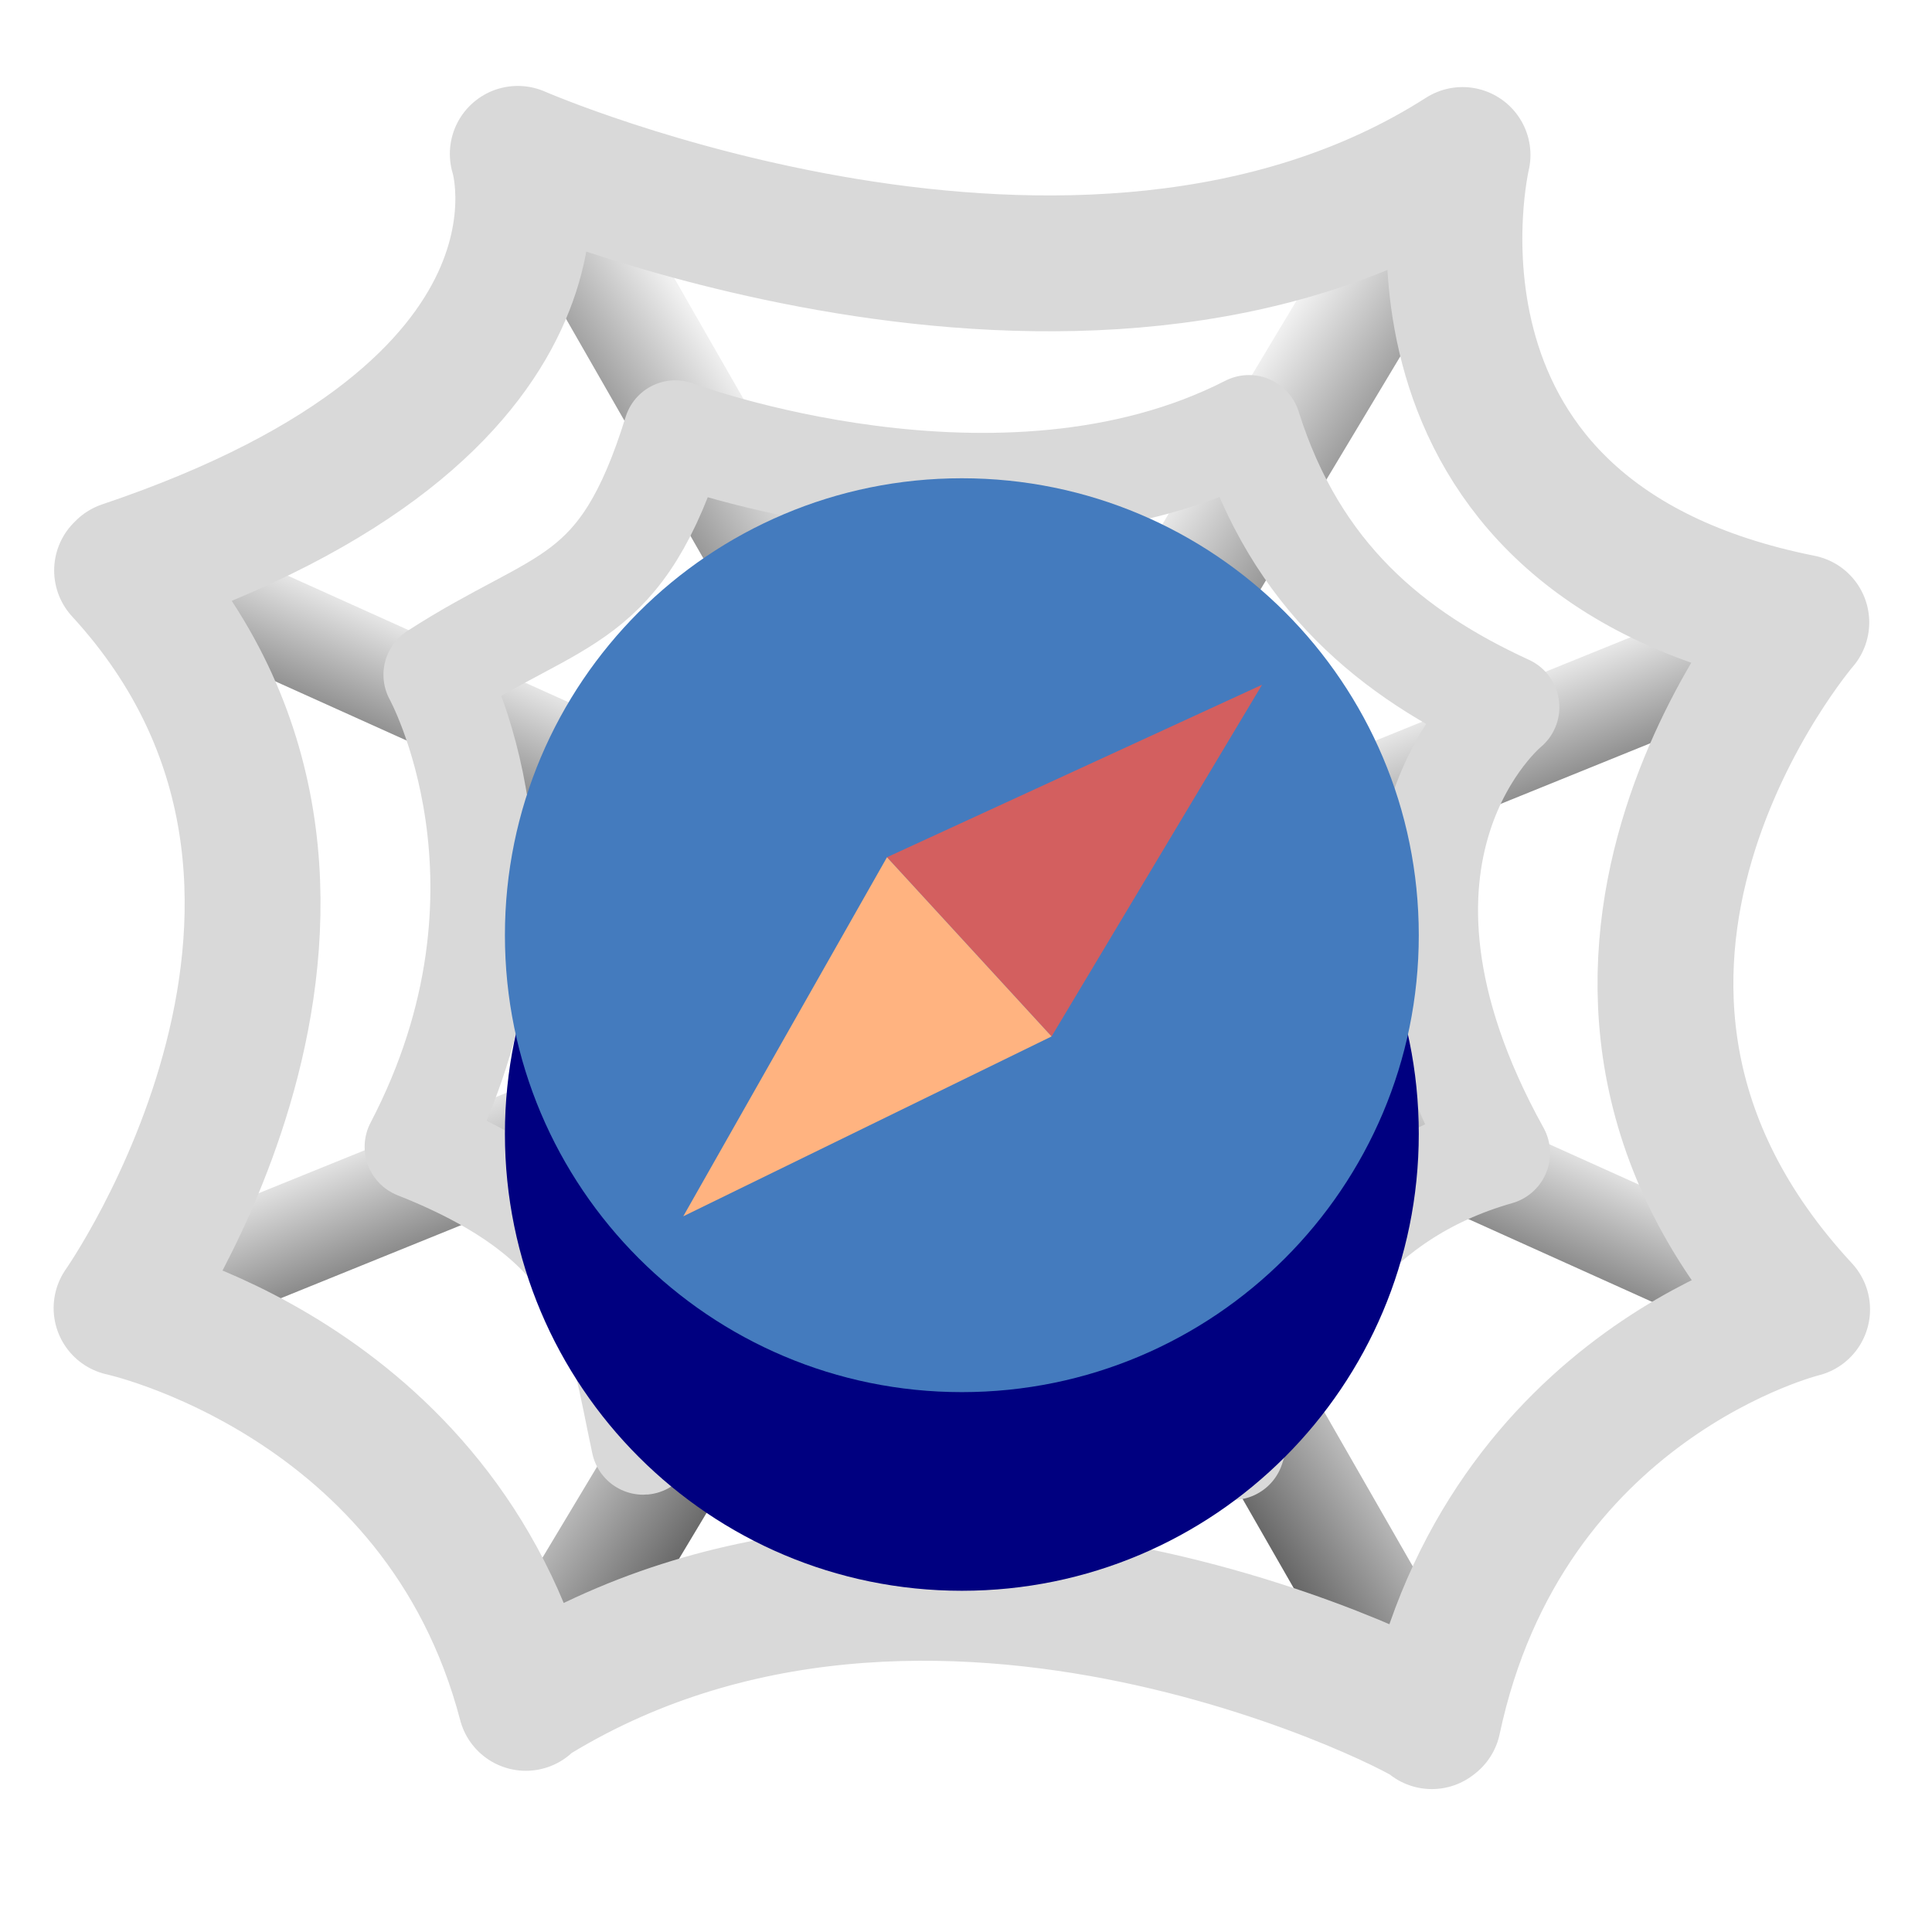
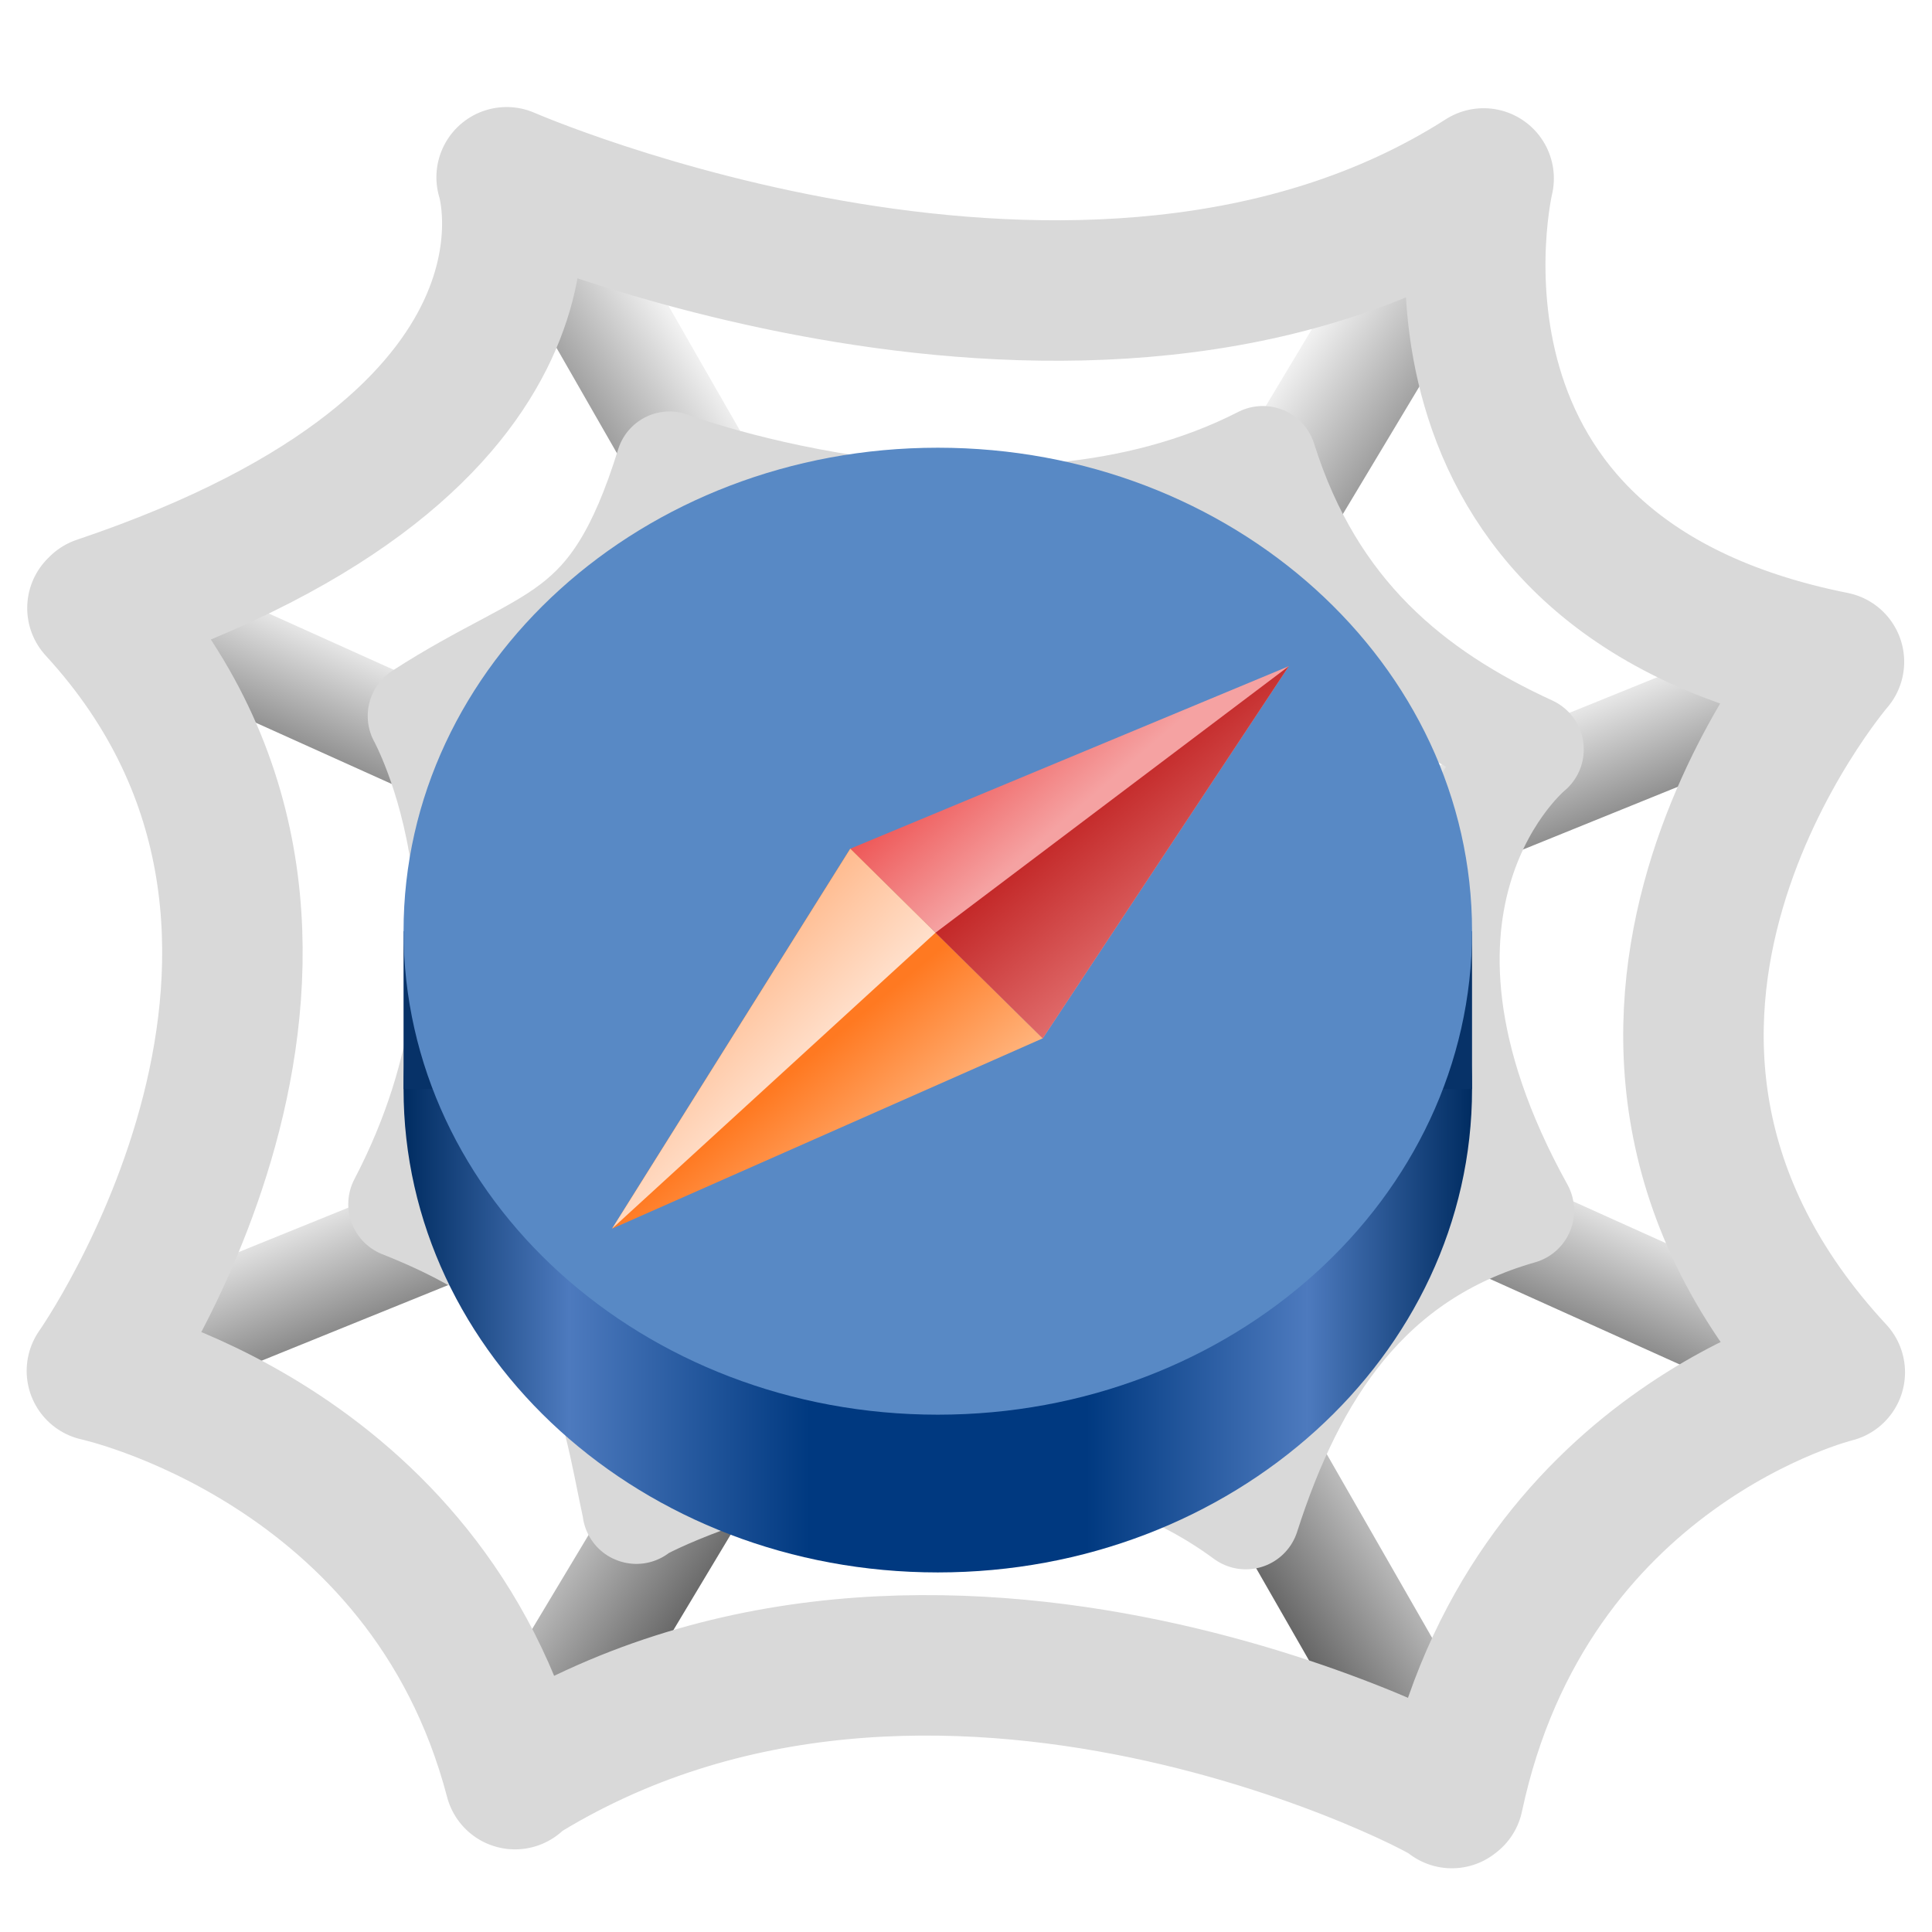
<svg xmlns="http://www.w3.org/2000/svg" xmlns:xlink="http://www.w3.org/1999/xlink" width="128px" height="128px" viewBox="0 0 128 128" version="1.1" id="svg12">
  <defs id="defs8">
+     <linearGradient id="linearGradient31">
+       <stop style="stop-color:#ee5959;stop-opacity:1;" offset="0" id="stop31" />
+       <stop style="stop-color:#f5a2a2;stop-opacity:1;" offset="1" id="stop32" />
+     </linearGradient>
+     <linearGradient id="linearGradient29">
+       <stop style="stop-color:#c32828;stop-opacity:1;" offset="0" id="stop29" />
+       <stop style="stop-color:#e06b6b;stop-opacity:1;" offset="1" id="stop30" />
+     </linearGradient>
+     <linearGradient id="linearGradient27">
+       <stop style="stop-color:#ff7921;stop-opacity:1;" offset="0" id="stop27" />
+       <stop style="stop-color:#ffb47d;stop-opacity:1;" offset="1" id="stop28" />
+     </linearGradient>
+     <linearGradient id="linearGradient25">
+       <stop style="stop-color:#ffbb8f;stop-opacity:1;" offset="0" id="stop25" />
+       <stop style="stop-color:#ffe0cc;stop-opacity:1;" offset="1" id="stop26" />
+     </linearGradient>
+     <linearGradient id="linearGradient18">
+       <stop style="stop-color:#002c61;stop-opacity:1;" offset="0" id="stop18" />
+       <stop style="stop-color:#4d7abe;stop-opacity:1;" offset="0.155" id="stop23" />
+       <stop style="stop-color:#003980;stop-opacity:1;" offset="0.38" id="stop24" />
+       <stop style="stop-color:#003980;stop-opacity:1;" offset="0.639" id="stop22" />
+       <stop style="stop-color:#4d7abe;stop-opacity:1;" offset="0.846" id="stop21" />
+       <stop style="stop-color:#002c61;stop-opacity:1;" offset="1" id="stop20" />
+     </linearGradient>
    <linearGradient id="linearGradient9">
      <stop style="stop-color:#f2f2f2;stop-opacity:1;" offset="0" id="stop8" />
      <stop style="stop-color:#5e5e5e;stop-opacity:1;" offset="1" id="stop9" />
    </linearGradient>
    <linearGradient id="linearGradient5">
      <stop style="stop-color:#f1f1f1;stop-opacity:1;" offset="0" id="stop4" />
      <stop style="stop-color:#5e5e5e;stop-opacity:1;" offset="1" id="stop5" />
    </linearGradient>
    <linearGradient id="linearGradient1">
      <stop style="stop-color:#adadad;stop-opacity:1;" offset="0.484" id="stop1" />
      <stop style="stop-color:#adadad;stop-opacity:0;" offset="1" id="stop2" />
    </linearGradient>
    <linearGradient id="swatch55">
      <stop style="stop-color:#c27530;stop-opacity:1;" offset="0" id="stop55" />
    </linearGradient>
    <linearGradient id="swatch19">
      <stop style="stop-color:#000000;stop-opacity:1;" offset="0" id="stop19" />
    </linearGradient>
    <filter id="alpha" filterUnits="objectBoundingBox" x="0" y="0" width="1" height="1">
      <feColorMatrix type="matrix" in="SourceGraphic" values="0 0 0 0 1 0 0 0 0 1 0 0 0 0 1 0 0 0 1 0" id="feColorMatrix1" />
    </filter>
    <mask id="mask0">
      <g filter="url(#alpha)" id="g1">
        <rect x="0" y="0" width="128" height="128" style="fill:rgb(0%,0%,0%);fill-opacity:0.1;stroke:none;" id="rect1" />
      </g>
    </mask>
    <clipPath id="clip1">
      <rect x="0" y="0" width="192" height="152" id="rect2" />
    </clipPath>
    <g id="surface10632" clip-path="url(#clip1)">
      <path style="fill:none;stroke-width:0.99;stroke-linecap:butt;stroke-linejoin:miter;stroke:rgb(0%,0%,0%);stroke-opacity:1;stroke-dasharray:0.99,0.99;stroke-miterlimit:4;" d="M 123.504 236 C 123.504 268.863 96.863 295.504 64 295.504 C 31.137 295.504 4.496 268.863 4.496 236 C 4.496 203.137 31.137 176.496 64 176.496 C 96.863 176.496 123.504 203.137 123.504 236 Z M 123.504 236 " transform="matrix(1,0,0,1,8,-156)" id="path2" />
    </g>
    <mask id="mask1">
      <g filter="url(#alpha)" id="g3">
        <rect x="0" y="0" width="128" height="128" style="fill:rgb(0%,0%,0%);fill-opacity:0.1;stroke:none;" id="rect3" />
      </g>
    </mask>
    <clipPath id="clip2">
      <rect x="0" y="0" width="192" height="152" id="rect4" />
    </clipPath>
    <g id="surface10635" clip-path="url(#clip2)">
      <path style="fill:none;stroke-width:0.99;stroke-linecap:butt;stroke-linejoin:miter;stroke:rgb(0%,0%,0%);stroke-opacity:1;stroke-dasharray:0.99,0.99;stroke-miterlimit:4;" d="M 29.195 180.496 L 98.805 180.496 C 103.609 180.496 107.504 184.047 107.504 188.426 L 107.504 283.574 C 107.504 287.953 103.609 291.504 98.805 291.504 L 29.195 291.504 C 24.391 291.504 20.496 287.953 20.496 283.574 L 20.496 188.426 C 20.496 184.047 24.391 180.496 29.195 180.496 Z M 29.195 180.496 " transform="matrix(1,0,0,1,8,-156)" id="path4" />
    </g>
    <mask id="mask2">
      <g filter="url(#alpha)" id="g5">
        <rect x="0" y="0" width="128" height="128" style="fill:rgb(0%,0%,0%);fill-opacity:0.1;stroke:none;" id="rect5" />
      </g>
    </mask>
    <clipPath id="clip3">
      <rect x="0" y="0" width="192" height="152" id="rect6" />
    </clipPath>
    <g id="surface10638" clip-path="url(#clip3)">
      <path style="fill:none;stroke-width:0.99;stroke-linecap:butt;stroke-linejoin:miter;stroke:rgb(0%,0%,0%);stroke-opacity:1;stroke-dasharray:0.99,0.99;stroke-miterlimit:4;" d="M 20.418 184.496 L 107.582 184.496 C 111.957 184.496 115.504 188.043 115.504 192.418 L 115.504 279.582 C 115.504 283.957 111.957 287.504 107.582 287.504 L 20.418 287.504 C 16.043 287.504 12.496 283.957 12.496 279.582 L 12.496 192.418 C 12.496 188.043 16.043 184.496 20.418 184.496 Z M 20.418 184.496 " transform="matrix(1,0,0,1,8,-156)" id="path6" />
    </g>
    <mask id="mask3">
      <g filter="url(#alpha)" id="g7">
        <rect x="0" y="0" width="128" height="128" style="fill:rgb(0%,0%,0%);fill-opacity:0.1;stroke:none;" id="rect7" />
      </g>
    </mask>
    <clipPath id="clip4">
      <rect x="0" y="0" width="192" height="152" id="rect8" />
    </clipPath>
    <g id="surface10641" clip-path="url(#clip4)">
      <path style="fill:none;stroke-width:0.99;stroke-linecap:butt;stroke-linejoin:miter;stroke:rgb(0%,0%,0%);stroke-opacity:1;stroke-dasharray:0.99,0.99;stroke-miterlimit:4;" d="M 16.426 200.496 L 111.574 200.496 C 115.953 200.496 119.504 204.391 119.504 209.195 L 119.504 278.805 C 119.504 283.609 115.953 287.504 111.574 287.504 L 16.426 287.504 C 12.047 287.504 8.496 283.609 8.496 278.805 L 8.496 209.195 C 8.496 204.391 12.047 200.496 16.426 200.496 Z M 16.426 200.496 " transform="matrix(1,0,0,1,8,-156)" id="path8" />
    </g>
-     <linearGradient xlink:href="#linearGradient5" id="linearGradient44" x1="64.564" y1="50.738" x2="75.303" y2="56.028" gradientUnits="userSpaceOnUse" gradientTransform="matrix(1.315475,0,0,0.942815,-20.01307,2.778166)" />
-     <linearGradient xlink:href="#linearGradient9" id="linearGradient47" gradientUnits="userSpaceOnUse" gradientTransform="matrix(0.7634225,0.7435683,-0.7159308,0.7428031,59.19936,-30.85649)" x1="64.958" y1="51.523" x2="75.303" y2="56.028" />
-     <radialGradient xlink:href="#linearGradient1" id="radialGradient2" cx="63.709" cy="63.957" fx="63.709" fy="63.957" r="7.999" gradientUnits="userSpaceOnUse" gradientTransform="matrix(1.114043,0,0,1.114043,-7.952749,-8.298813)" />
-     <linearGradient xlink:href="#linearGradient5" id="linearGradient3" gradientUnits="userSpaceOnUse" x1="64.564" y1="50.738" x2="75.303" y2="56.028" gradientTransform="matrix(-1.247215,0,0,0.9353236,145.4276,2.10388)" />
-     <linearGradient xlink:href="#linearGradient9" id="linearGradient6" gradientUnits="userSpaceOnUse" gradientTransform="matrix(-0.6951267,0.7530018,0.6518837,0.7522269,67.84023,-34.05794)" x1="64.958" y1="51.523" x2="75.303" y2="56.028" />
+     <linearGradient xlink:href="#linearGradient5" id="linearGradient44" x1="64.564" y1="50.738" x2="75.303" y2="56.028" gradientUnits="userSpaceOnUse" gradientTransform="matrix(1.360348,0,0,0.9749766,-22.6043,4.076756)" />
+     <linearGradient xlink:href="#linearGradient9" id="linearGradient47" gradientUnits="userSpaceOnUse" gradientTransform="matrix(0.7894646,0.7689331,-0.7403529,0.7681418,59.31026,-30.70526)" x1="64.958" y1="51.523" x2="75.303" y2="56.028" />
+     <radialGradient xlink:href="#linearGradient1" id="radialGradient2" cx="63.709" cy="63.957" fx="63.709" fy="63.957" r="7.999" gradientUnits="userSpaceOnUse" gradientTransform="matrix(1.152046,0,0,1.152046,-10.13257,-7.378084)" />
+     <linearGradient xlink:href="#linearGradient5" id="linearGradient3" gradientUnits="userSpaceOnUse" x1="64.564" y1="50.738" x2="75.303" y2="56.028" gradientTransform="matrix(-1.289761,0,0,0.9672296,148.4799,3.379469)" />
+     <linearGradient xlink:href="#linearGradient9" id="linearGradient6" gradientUnits="userSpaceOnUse" gradientTransform="matrix(-0.7188391,0.7786885,0.6741209,0.7778871,68.24588,-34.01591)" x1="64.958" y1="51.523" x2="75.303" y2="56.028" />
+     <linearGradient xlink:href="#linearGradient18" id="linearGradient20" x1="33.452" y1="71.836" x2="93.997" y2="71.836" gradientUnits="userSpaceOnUse" spreadMethod="pad" />
+     <linearGradient xlink:href="#linearGradient25" id="linearGradient26" x1="55.737" y1="52.849" x2="61.074" y2="58.108" gradientUnits="userSpaceOnUse" />
+     <linearGradient xlink:href="#linearGradient27" id="linearGradient28" x1="64.217" y1="62.731" x2="69.669" y2="68.688" gradientUnits="userSpaceOnUse" />
+     <linearGradient xlink:href="#linearGradient29" id="linearGradient30" x1="63.595" y1="62.053" x2="69.669" y2="68.667" gradientUnits="userSpaceOnUse" />
+     <linearGradient xlink:href="#linearGradient31" id="linearGradient32" x1="58.765" y1="57.017" x2="63.595" y2="62.053" gradientUnits="userSpaceOnUse" />
  </defs>
  <g id="surface10578" style="display:none">
    <rect x="0" y="0" width="128" height="128" style="fill:#f0f0f0;fill-opacity:1;stroke:none" id="rect9" />
    <use xlink:href="#surface10632" transform="translate(-8,-16)" mask="url(#mask0)" id="use9" />
    <use xlink:href="#surface10635" transform="translate(-8,-16)" mask="url(#mask1)" id="use10" />
    <use xlink:href="#surface10638" transform="translate(-8,-16)" mask="url(#mask2)" id="use11" />
    <use xlink:href="#surface10641" transform="translate(-8,-16)" mask="url(#mask3)" id="use12" />
    <path style="fill:none;stroke:#619ee8;stroke-width:2;stroke-linecap:butt;stroke-linejoin:miter;stroke-miterlimit:4;stroke-opacity:1" d="M 0,289 H 128" transform="translate(0,-172)" id="path12" />
  </g>
-   <path style="display:inline;fill:#000000;fill-opacity:1;stroke:url(#linearGradient44);stroke-width:7.796;stroke-linecap:round;stroke-linejoin:round;stroke-dasharray:none;stroke-opacity:1" d="M 95.312,11.802 35.118,112.149" id="path15" />
-   <path style="display:inline;fill:#000000;stroke:url(#linearGradient47);stroke-width:7;stroke-linecap:round;stroke-linejoin:round;stroke-dasharray:none;stroke-opacity:1" d="M 119.274,41.44 8.143,86.474" id="path47" />
+   <path style="display:inline;fill:#000000;fill-opacity:1;stroke:url(#linearGradient44);stroke-width:8.062;stroke-linecap:round;stroke-linejoin:round;stroke-dasharray:none;stroke-opacity:1" d="M 96.654,13.409 34.407,117.178" id="path15" />
+   <path style="display:inline;fill:#000000;stroke:url(#linearGradient47);stroke-width:7.239;stroke-linecap:round;stroke-linejoin:round;stroke-dasharray:none;stroke-opacity:1" d="M 121.435,44.058 6.512,90.628" id="path47" />
  <path style="display:none;fill:#000000;fill-opacity:0;stroke:#d9d9d9;stroke-width:4;stroke-linecap:round;stroke-linejoin:round;stroke-dasharray:none;stroke-opacity:1" d="m 77.84,76.625 c -3.776,-0.825 -6.904,2.537 -6.904,2.537 -3.382,-3.215 -12.74,-0.16 -12.74,-0.16 -2.399,-3.167 -7.725,-1.729 -7.725,-1.729 0.034,-5.65 -5.728,-6.367 -5.728,-6.367 3.137,-5.271 -0.084,-14.389 -0.084,-14.389 6.609,-4.278 5.383,-7.466 5.383,-7.466 0,0 6.396,3.763 8.145,-0.525 0,0 5.129,4.784 12.987,0.906 0,0 -0.523,3.987 5.071,2.759 0,0 -2.546,4.828 3.516,5.388 0,0 -4.296,5.727 0.649,13.394 0,0 -3.436,0.925 -2.569,5.652 z" id="path53" />
-   <path style="display:inline;fill:#000000;stroke:url(#linearGradient6);stroke-width:6.722;stroke-linecap:round;stroke-linejoin:round;stroke-dasharray:none;stroke-opacity:1" d="M 13.14,39.156 114.329,84.761" id="path5" />
-   <path style="display:inline;fill:#000000;fill-opacity:1;stroke:url(#linearGradient3);stroke-width:7.56;stroke-linecap:round;stroke-linejoin:round;stroke-dasharray:none;stroke-opacity:1" d="M 36.087,11.056 93.158,110.605" id="path3" />
-   <circle style="display:inline;fill:url(#radialGradient2);stroke-width:7.799;stroke-dasharray:none" id="path1" cx="63.021" cy="62.952" r="8.912" />
-   <path style="display:inline;fill:#000000;fill-opacity:0;stroke:#d9d9d9;stroke-width:6.899;stroke-linecap:round;stroke-linejoin:round;stroke-dasharray:none;stroke-opacity:1" d="M 99.246,76.391 C 88.16,56.37 99.862,46.852 99.862,46.852 92.285,43.369 85.866,38.216 82.748,28.298 66.306,36.712 44.744,28.646 44.744,28.646 c -3.599,11.585 -7.542,10.665 -15.89,16.059 0,0 7.768,14.012 -1.247,31.275 13.137,5.191 13.347,11.923 15.011,19.598 -0.664,0.049 22.545,-11.806 39.043,0.348 2.956,-9.217 7.744,-16.728 17.585,-19.535 z" id="path52" />
-   <path style="display:inline;fill:#000000;fill-opacity:0;stroke:#d9d9d9;stroke-width:9;stroke-linecap:round;stroke-linejoin:round;stroke-dasharray:none;stroke-opacity:1" d="m 94.862,114.031 c 0.752,4.1e-4 -33.137,-18.208 -59.981,-1.332 M 8.088,37.794 c 19.478,21.191 -0.035,48.87 -0.035,48.87 0,0 21.131,4.547 26.787,26.155 M 119.342,41.236 c 0,0 -20.289,23.579 0.053,45.519 0,0 -19.681,4.792 -24.443,27.205 M 8.2,37.683 C 39.788,27.052 34.304,10.193 34.304,10.193 c 0,0 37.263,16.276 62.593,0.076 0,0 -6.05,25.282 22.445,30.967" id="path19" />
+   <path style="display:inline;fill:#000000;stroke:url(#linearGradient6);stroke-width:6.951;stroke-linecap:round;stroke-linejoin:round;stroke-dasharray:none;stroke-opacity:1" d="M 11.679,41.695 116.321,88.857" id="path5" />
+   <path style="display:inline;fill:#000000;fill-opacity:1;stroke:url(#linearGradient3);stroke-width:7.818;stroke-linecap:round;stroke-linejoin:round;stroke-dasharray:none;stroke-opacity:1" d="M 35.41,12.637 94.427,115.582" id="path3" />
+   <circle style="display:inline;fill:url(#radialGradient2);stroke-width:8.065;stroke-dasharray:none" id="path1" cx="63.263" cy="66.304" r="9.216" />
+   <path style="display:inline;fill:#000000;fill-opacity:0;stroke:#d9d9d9;stroke-width:7.135;stroke-linecap:round;stroke-linejoin:round;stroke-dasharray:none;stroke-opacity:1" d="M 100.723,80.201 C 89.258,59.497 101.36,49.654 101.36,49.654 93.524,46.053 86.887,40.723 83.662,30.467 66.659,39.168 44.362,30.827 44.362,30.827 40.641,42.807 36.563,41.857 27.93,47.435 c 0,0 8.033,14.489 -1.289,32.342 13.585,5.368 13.802,12.33 15.523,20.267 -0.687,0.05 23.314,-12.208 40.375,0.36 3.057,-9.531 8.008,-17.299 18.184,-20.202 z" id="path52" />
+   <path style="display:inline;fill:#000000;fill-opacity:0;stroke:#d9d9d9;stroke-width:9.307;stroke-linecap:round;stroke-linejoin:round;stroke-dasharray:none;stroke-opacity:1" d="m 96.189,119.125 c 0.777,4.2e-4 -34.268,-18.829 -62.027,-1.378 M 6.456,40.287 c 20.142,21.914 -0.036,50.537 -0.036,50.537 0,0 21.852,4.702 27.701,27.048 M 121.504,43.847 c 0,0 -20.981,24.383 0.055,47.072 0,0 -20.352,4.955 -25.277,28.133 M 6.571,40.173 C 39.237,29.179 33.566,11.745 33.566,11.745 c 0,0 38.534,16.831 64.728,0.078 0,0 -6.257,26.144 23.21,32.024" id="path19" />
  <g id="layer1" style="display:none">
    <rect style="fill:#447bbe;fill-opacity:1;stroke-width:1.636" id="rect55" width="6.357" height="20.196" x="36.892" y="23.146" />
    <rect style="fill:#447bbe;fill-opacity:1;stroke-width:1.783" id="rect56" width="6.364" height="11.588" x="17.56" y="47.456" transform="matrix(1,0,0.4072914,0.9132983,0,0)" />
    <rect style="fill:#447bbe;fill-opacity:1;stroke-width:2.36" id="rect57" width="5.832" height="18.435" x="172.291" y="-159.603" transform="matrix(1,0,0.924167,-0.3819886,0,0)" />
    <rect style="fill:#447bbe;fill-opacity:1;stroke-width:1.668" id="rect58" width="5.959" height="37.634" x="24.791" y="60.967" ry="0" />
    <rect style="fill:#447bbe;fill-opacity:1;stroke-width:1.986;stroke-dasharray:none" id="rect59" width="9.377" height="20.196" x="24.791" y="23.146" />
    <rect style="fill:#447bbe;fill-opacity:1;stroke-width:2.22" id="rect60" width="9.253" height="12.358" x="-1.346" y="50.613" transform="matrix(1,0,0.5164173,0.8563371,0,0)" />
    <rect style="fill:#447bbe;fill-opacity:1;stroke-width:3.023" id="rect61" width="9.253" height="19.067" x="166.857" y="-165.073" transform="matrix(1,0,0.9292985,-0.3693294,0,0)" />
    <rect style="fill:#447bbe;fill-opacity:1;stroke-width:2.338" id="rect62" width="9.28" height="47.472" x="13.454" y="60.967" ry="0" />
    <rect style="fill:#447bbe;fill-opacity:1;stroke-width:1.497" id="rect71" width="5.321" height="20.196" x="-92.766" y="23.146" transform="scale(-1,1)" />
    <rect style="fill:#447bbe;fill-opacity:1;stroke-width:1.661" id="rect72" width="5.39" height="11.871" x="-114.793" y="48.618" transform="matrix(-1,0,-0.4530688,0.8914756,0,0)" />
    <rect style="fill:#447bbe;fill-opacity:1;stroke-width:2.136" id="rect73" width="5.234" height="16.833" x="29.849" y="-145.735" transform="matrix(-1,0,-0.9082912,-0.4183384,0,0)" />
    <rect style="fill:#447bbe;fill-opacity:1;stroke-width:1.456" id="rect74" width="5.257" height="32.493" x="-102.52" y="60.967" ry="0" transform="scale(-1,1)" />
    <rect style="fill:#447bbe;fill-opacity:1;stroke-width:1.712" id="rect75" width="6.961" height="20.196" x="-102.45" y="23.146" transform="scale(-1,1)" />
    <rect style="fill:#447bbe;fill-opacity:1;stroke-width:1.892" id="rect76" width="6.807" height="12.193" x="-127.251" y="49.936" transform="matrix(-1,0,-0.4966639,0.867943,0,0)" />
    <rect style="fill:#447bbe;fill-opacity:1;stroke-width:2.536" id="rect77" width="6.691" height="18.553" x="35.16" y="-160.622" transform="matrix(-1,0,-0.9251654,-0.3795641,0,0)" />
    <rect style="fill:#447bbe;fill-opacity:1;stroke-width:2.001" id="rect78" width="6.798" height="47.472" x="-113.443" y="60.967" ry="0" transform="scale(-1,1)" />
  </g>
  <g id="layer2" style="display:none">
    <ellipse style="fill:#df1f2d;fill-opacity:1;stroke:#df1f2d;stroke-width:4.043;stroke-linecap:round;stroke-linejoin:round;stroke-dasharray:none;stroke-opacity:1" id="path54" cx="64.789" cy="43.342" rx="17.83" ry="15.39" />
    <path style="fill:#df1f2d;fill-opacity:1;stroke:#df1f2d;stroke-width:3;stroke-linecap:round;stroke-linejoin:round;stroke-dasharray:none;stroke-opacity:1" id="path55" d="M 71.332,56.401 46.532,70.396 22.013,55.916 22.293,27.442 47.093,13.447 71.612,27.927 Z" transform="matrix(1.147462,-0.00776486,0.00868302,1.026127,10.94492,35.10486)" />
  </g>
-   <circle style="fill:#000080;stroke-width:11.619;stroke-dasharray:none" id="circle25" cx="63.725" cy="75.12" r="30.273" />
-   <circle style="fill:#447bbe;stroke-width:11.619;stroke-dasharray:none" id="path7" cx="63.725" cy="61.959" r="30.273" />
-   <path style="fill:#d35f5f;stroke-width:16.741" d="M 58.765,56.794 69.669,68.667 83.614,45.367 Z" id="path9" />
-   <path style="fill:#ffb380;stroke-width:16.741" d="M 58.765,56.794 69.669,68.667 45.268,80.583 Z" id="path10" />
+   <g id="g24" transform="matrix(1.169213,0,0,1.058109,-12.37618,-3.864957)">
+     <circle style="display:inline;fill:url(#linearGradient20);stroke-width:11.619;stroke-dasharray:none" id="circle25" cx="63.725" cy="71.836" r="30.273" />
+     <rect style="fill:#073268;fill-opacity:1;stroke-width:8.803" id="rect18" width="60.545" height="9.878" x="33.452" y="61.959" />
+     <circle style="fill:#5889c5;fill-opacity:1;stroke-width:11.619;stroke-dasharray:none" id="path7" cx="63.725" cy="61.959" r="30.273" />
+     <path style="fill:url(#linearGradient32);stroke-width:16.741" d="M 58.765,56.794 69.669,68.667 83.614,45.367 Z" id="path9" />
+     <path style="fill:url(#linearGradient28);stroke-width:16.741" d="m 58.765,56.794 5.452,5.937 5.452,5.937 -24.401,11.915 z" id="path10" />
+     <path style="fill:url(#linearGradient26);stroke-width:11.619" d="M 40.822,76.638 61.074,58.108 55.737,52.849 Z" id="path24" transform="matrix(0.9049753,0,0,1,8.32435,3.945181)" />
+     <path style="fill:url(#linearGradient30);stroke-width:11.053" d="m 83.614,45.367 -20.019,16.687 6.074,6.614 z" id="path25" />
+   </g>
</svg>
